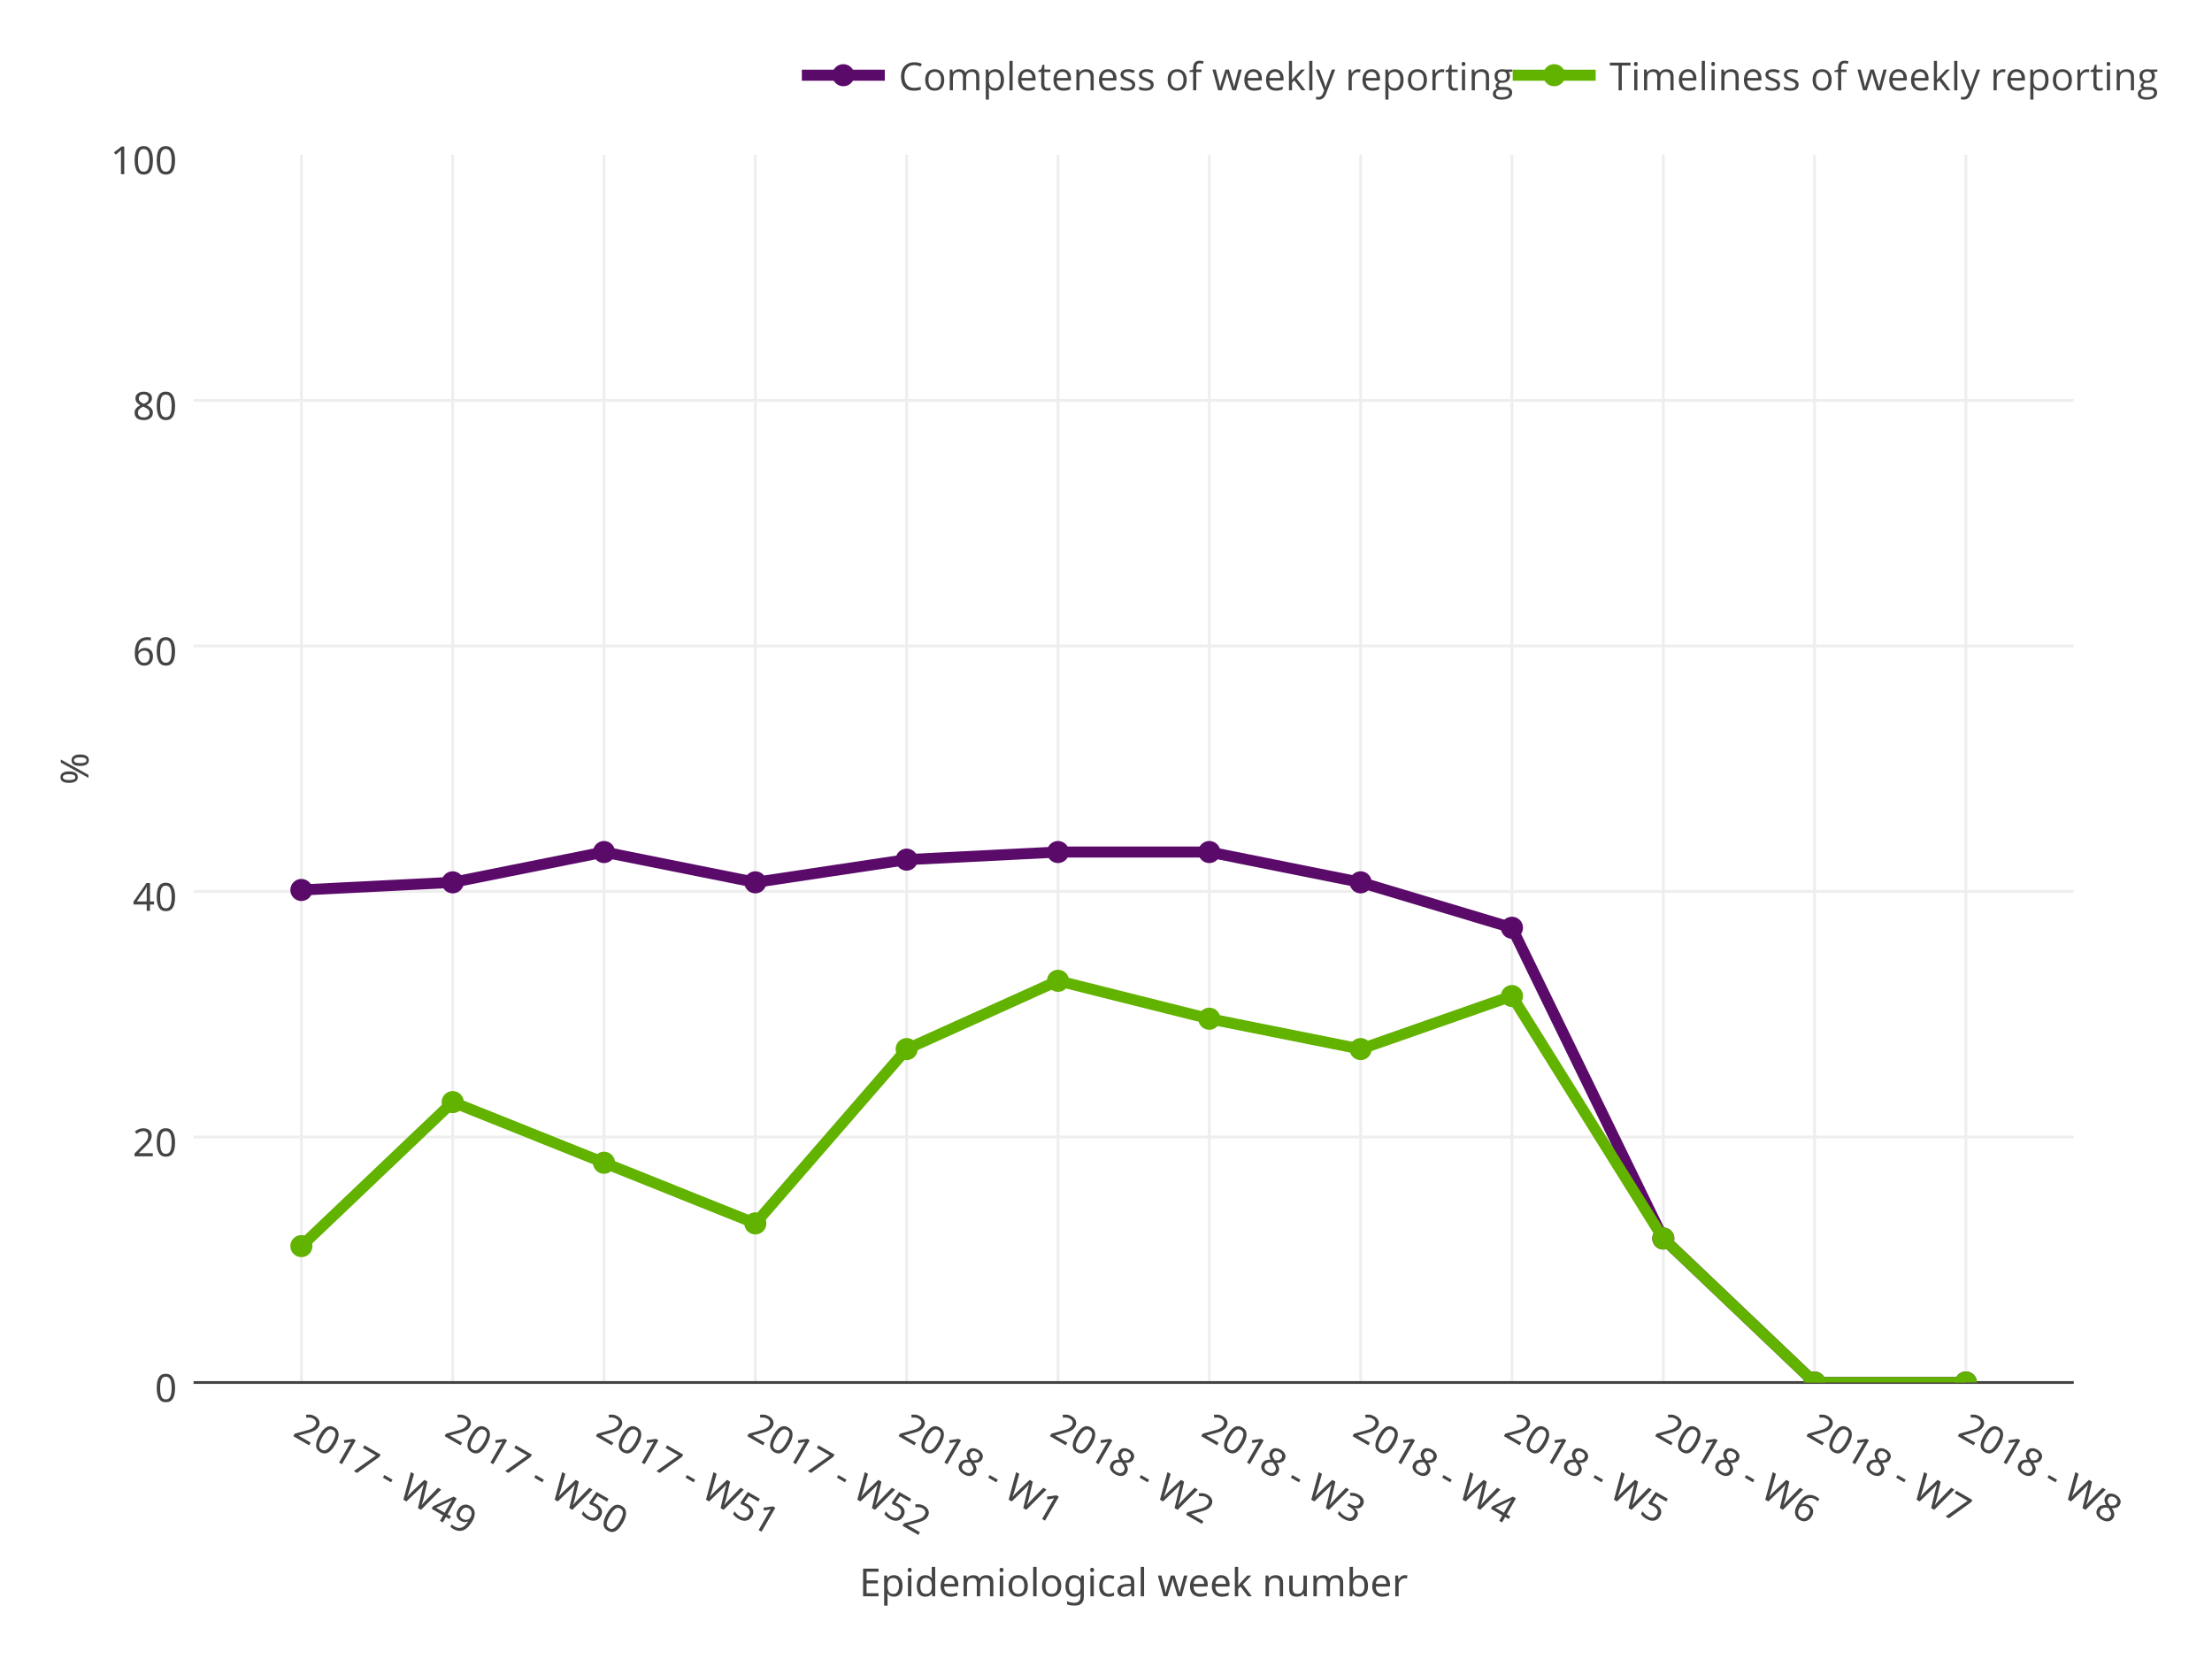
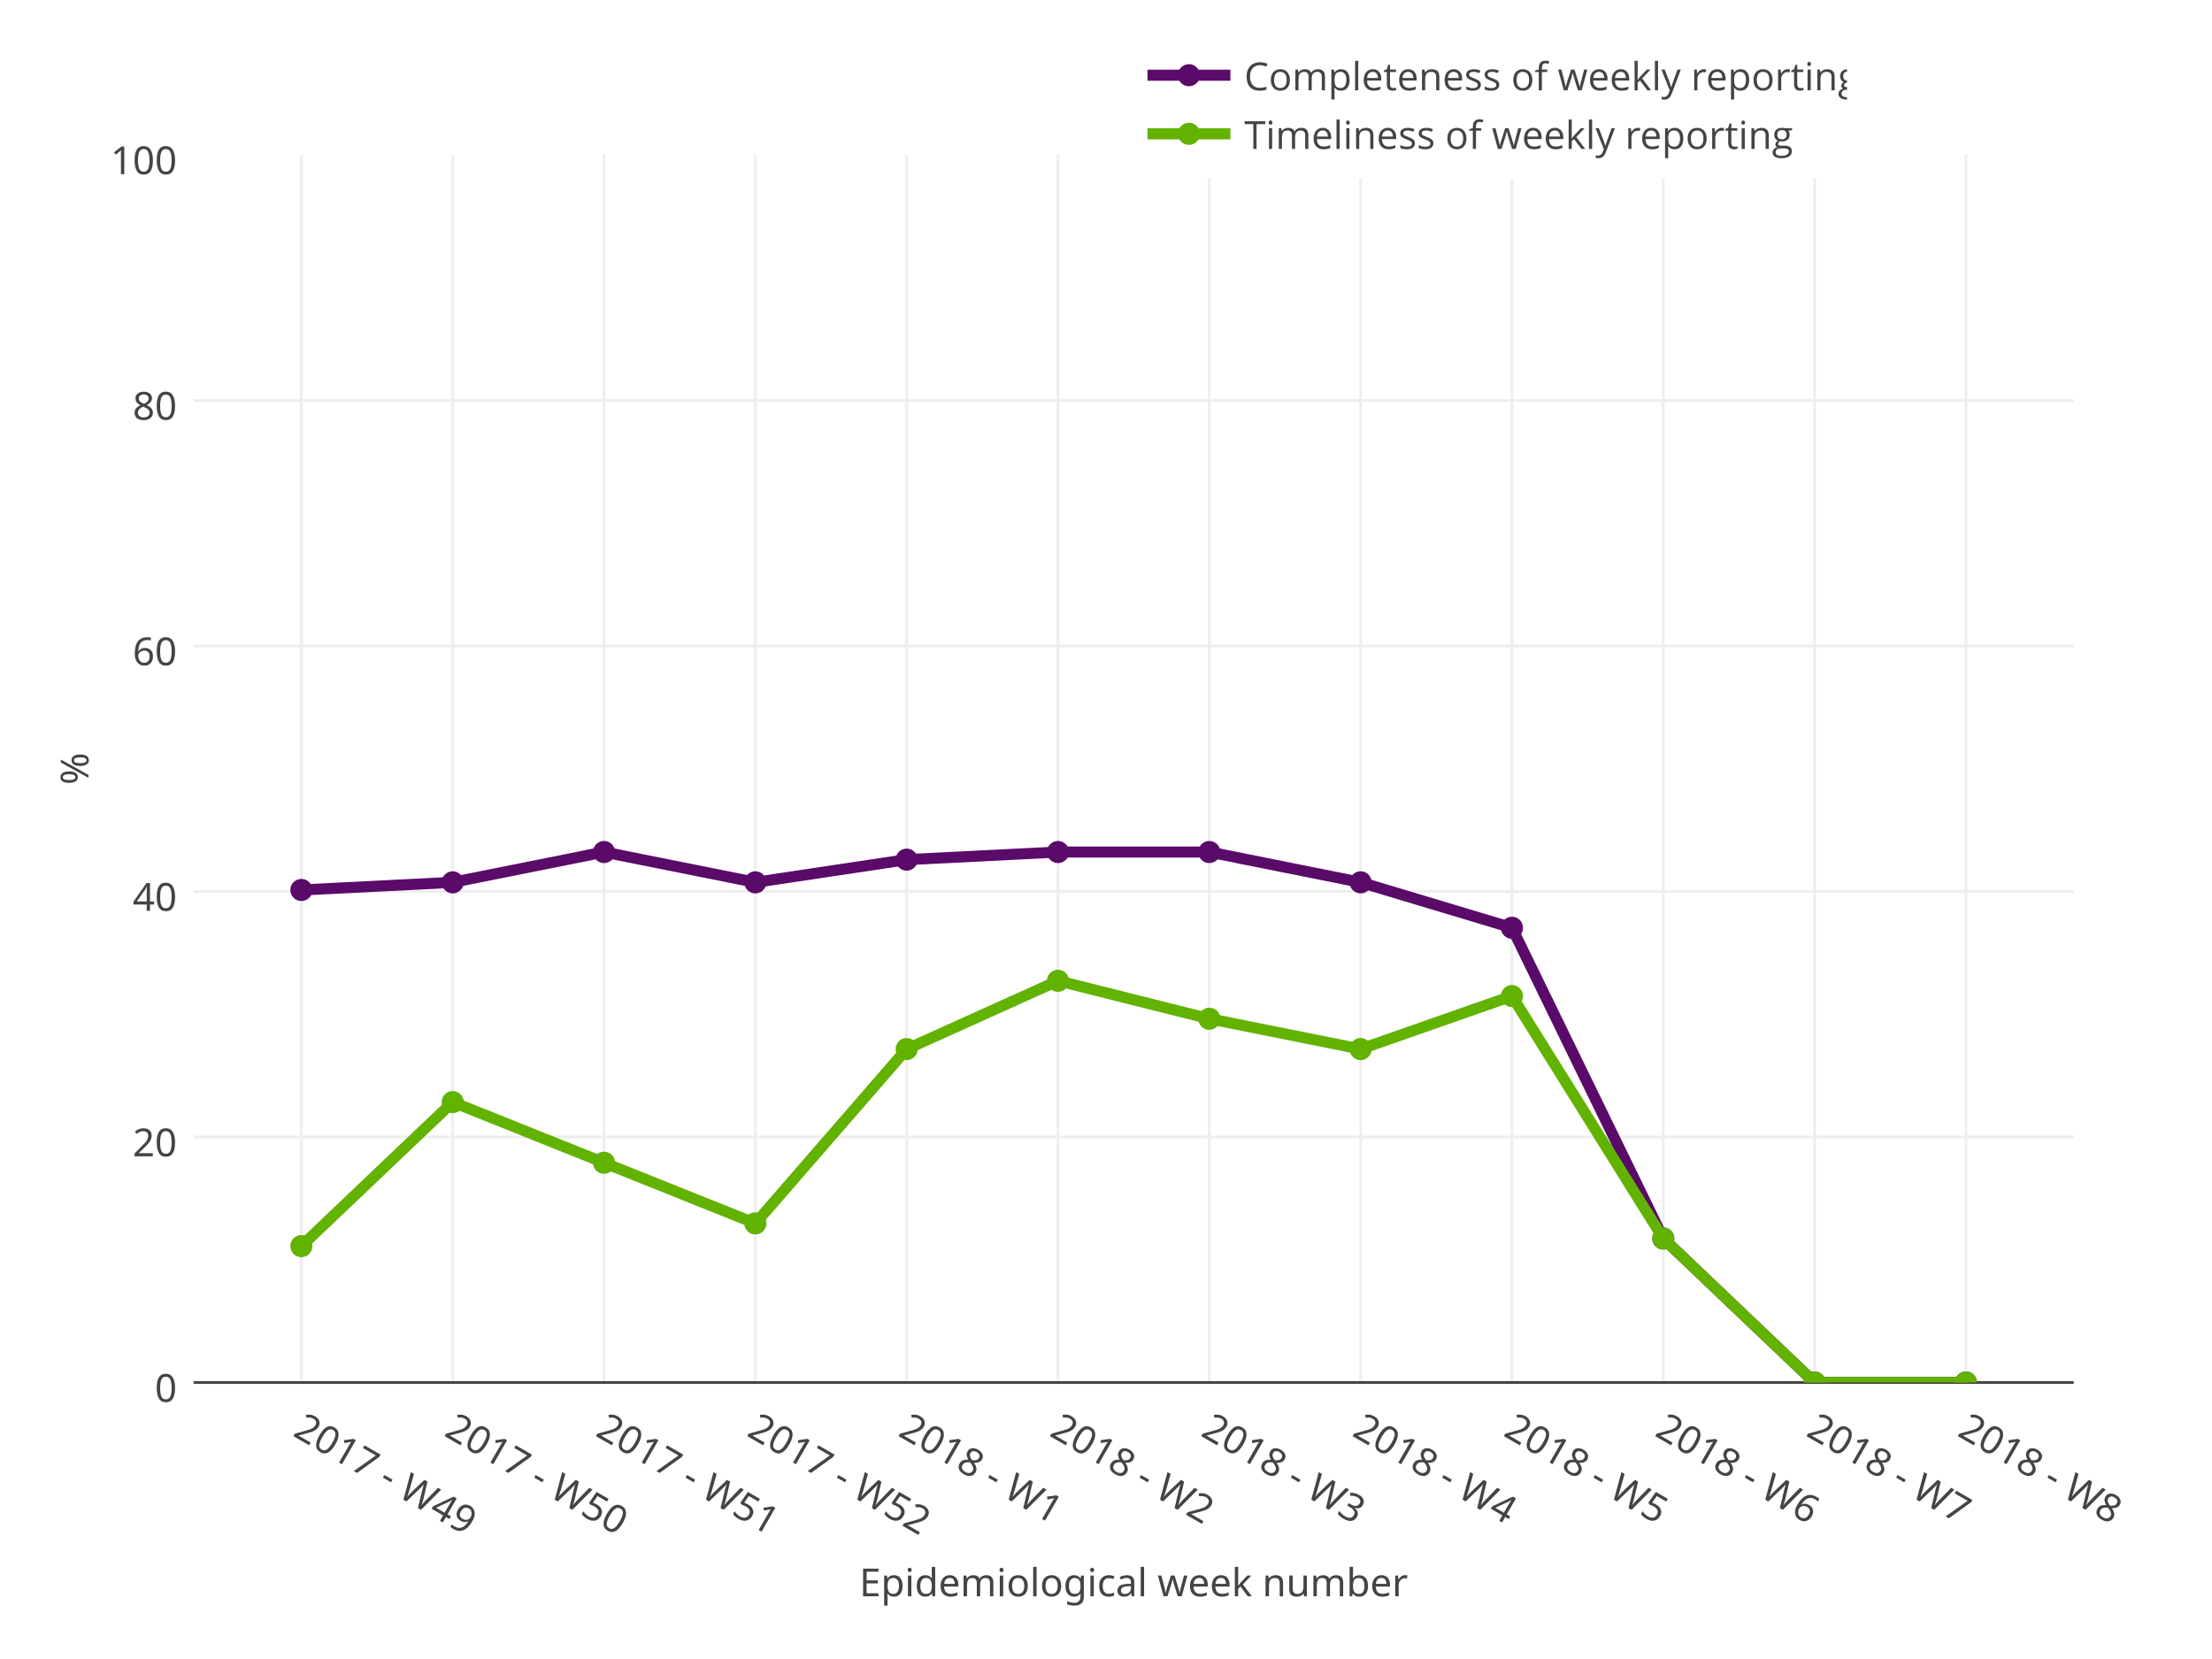
<svg xmlns="http://www.w3.org/2000/svg" class="main-svg" width="800" height="600" style="">
  <rect x="0" y="0" width="800" height="600" style="fill: rgb(255, 255, 255); fill-opacity: 1;" />
-   <defs id="defs-6a01bd">
+   <defs id="defs-4ac5e9">
    <g class="gradients" />
    <g class="clips">
-       <clipPath class="axesclip" id="clip6a01bdx">
+       <clipPath class="axesclip" id="clip4ac5e9x">
        <rect x="70" y="0" width="680" height="600" />
      </clipPath>
-       <clipPath class="axesclip" id="clip6a01bdy">
+       <clipPath class="axesclip" id="clip4ac5e9y">
        <rect x="0" y="56" width="800" height="444" />
      </clipPath>
-       <clipPath class="axesclip" id="clip6a01bdxy">
+       <clipPath class="axesclip" id="clip4ac5e9xy">
        <rect x="70" y="56" width="680" height="444" />
      </clipPath>
-       <clipPath class="plotclip" id="clip6a01bdxyplot">
+       <clipPath class="plotclip" id="clip4ac5e9xyplot">
        <rect width="680" height="444" />
      </clipPath>
    </g>
  </defs>
  <g class="bglayer">
    <rect class="bg" x="66" y="52" width="688" height="452" style="fill: rgb(255, 255, 255); fill-opacity: 1; stroke-width: 0;" />
  </g>
  <g class="layer-below">
    <g class="imagelayer" />
    <g class="shapelayer" />
  </g>
  <g class="cartesianlayer">
    <g class="subplot xy">
      <g class="layer-subplot">
        <g class="shapelayer" />
        <g class="imagelayer" />
      </g>
      <g class="gridlayer" transform="translate(70,56)">
        <path class="xgrid crisp" d="M0,0v444" transform="translate(39,0)" style="stroke: rgb(238, 238, 238); stroke-opacity: 1; stroke-width: 1px;" />
        <path class="xgrid crisp" d="M0,0v444" transform="translate(93.73,0)" style="stroke: rgb(238, 238, 238); stroke-opacity: 1; stroke-width: 1px;" />
        <path class="xgrid crisp" d="M0,0v444" transform="translate(148.45,0)" style="stroke: rgb(238, 238, 238); stroke-opacity: 1; stroke-width: 1px;" />
        <path class="xgrid crisp" d="M0,0v444" transform="translate(203.18,0)" style="stroke: rgb(238, 238, 238); stroke-opacity: 1; stroke-width: 1px;" />
        <path class="xgrid crisp" d="M0,0v444" transform="translate(257.91,0)" style="stroke: rgb(238, 238, 238); stroke-opacity: 1; stroke-width: 1px;" />
        <path class="xgrid crisp" d="M0,0v444" transform="translate(312.64,0)" style="stroke: rgb(238, 238, 238); stroke-opacity: 1; stroke-width: 1px;" />
        <path class="xgrid crisp" d="M0,0v444" transform="translate(367.36,0)" style="stroke: rgb(238, 238, 238); stroke-opacity: 1; stroke-width: 1px;" />
        <path class="xgrid crisp" d="M0,0v444" transform="translate(422.09,0)" style="stroke: rgb(238, 238, 238); stroke-opacity: 1; stroke-width: 1px;" />
        <path class="xgrid crisp" d="M0,0v444" transform="translate(476.82,0)" style="stroke: rgb(238, 238, 238); stroke-opacity: 1; stroke-width: 1px;" />
        <path class="xgrid crisp" d="M0,0v444" transform="translate(531.55,0)" style="stroke: rgb(238, 238, 238); stroke-opacity: 1; stroke-width: 1px;" />
        <path class="xgrid crisp" d="M0,0v444" transform="translate(586.27,0)" style="stroke: rgb(238, 238, 238); stroke-opacity: 1; stroke-width: 1px;" />
        <path class="xgrid crisp" d="M0,0v444" transform="translate(641,0)" style="stroke: rgb(238, 238, 238); stroke-opacity: 1; stroke-width: 1px;" />
        <path class="ygrid crisp" d="M0,0h680" transform="translate(0,355.2)" style="stroke: rgb(238, 238, 238); stroke-opacity: 1; stroke-width: 1px;" />
        <path class="ygrid crisp" d="M0,0h680" transform="translate(0,266.4)" style="stroke: rgb(238, 238, 238); stroke-opacity: 1; stroke-width: 1px;" />
        <path class="ygrid crisp" d="M0,0h680" transform="translate(0,177.6)" style="stroke: rgb(238, 238, 238); stroke-opacity: 1; stroke-width: 1px;" />
        <path class="ygrid crisp" d="M0,0h680" transform="translate(0,88.8)" style="stroke: rgb(238, 238, 238); stroke-opacity: 1; stroke-width: 1px;" />
      </g>
      <g class="overgrid" />
      <g class="zerolinelayer" transform="translate(70,56)">
        <path class="yzl zl crisp" d="M0,0h680" transform="translate(0,444)" style="stroke: rgb(68, 68, 68); stroke-opacity: 1; stroke-width: 1px;" />
      </g>
      <g class="overzero" />
-       <g class="plot" transform="translate(70, 56)" clip-path="url(#clip6a01bdxyplot)">
+       <g class="plot" transform="translate(70, 56)" clip-path="url(#clip4ac5e9xyplot)">
        <g class="imagelayer" />
        <g class="maplayer" />
        <g class="barlayer" />
        <g class="carpetlayer" />
        <g class="boxlayer" />
        <g class="scatterlayer">
-           <g class="trace scatter tracefc9c34" style="stroke-miterlimit: 2; opacity: 1;">
+           <g class="trace scatter trace8a2c9e" style="stroke-miterlimit: 2; opacity: 1;">
            <path class="js-line" d="M39,265.87L93.73,263.11L148.45,252.15L203.18,263.11L257.91,254.9L312.64,252.15L367.36,252.15L422.09,263.11L476.82,279.54L531.55,391.92L586.27,444L641,444" style="vector-effect: non-scaling-stroke; fill: none; stroke: rgb(90, 10, 105); stroke-opacity: 1; stroke-width: 4px; opacity: 1;" />
            <g class="points">
              <path class="point" d="M4,0A4,4 0 1,1 0,-4A4,4 0 0,1 4,0Z" transform="translate(39,265.87)" style="opacity: 1; stroke-width: 0px; fill: rgb(90, 10, 105); fill-opacity: 1;" />
              <path class="point" d="M4,0A4,4 0 1,1 0,-4A4,4 0 0,1 4,0Z" transform="translate(93.73,263.11)" style="opacity: 1; stroke-width: 0px; fill: rgb(90, 10, 105); fill-opacity: 1;" />
              <path class="point" d="M4,0A4,4 0 1,1 0,-4A4,4 0 0,1 4,0Z" transform="translate(148.45,252.15)" style="opacity: 1; stroke-width: 0px; fill: rgb(90, 10, 105); fill-opacity: 1;" />
              <path class="point" d="M4,0A4,4 0 1,1 0,-4A4,4 0 0,1 4,0Z" transform="translate(203.18,263.11)" style="opacity: 1; stroke-width: 0px; fill: rgb(90, 10, 105); fill-opacity: 1;" />
              <path class="point" d="M4,0A4,4 0 1,1 0,-4A4,4 0 0,1 4,0Z" transform="translate(257.91,254.9)" style="opacity: 1; stroke-width: 0px; fill: rgb(90, 10, 105); fill-opacity: 1;" />
              <path class="point" d="M4,0A4,4 0 1,1 0,-4A4,4 0 0,1 4,0Z" transform="translate(312.64,252.15)" style="opacity: 1; stroke-width: 0px; fill: rgb(90, 10, 105); fill-opacity: 1;" />
              <path class="point" d="M4,0A4,4 0 1,1 0,-4A4,4 0 0,1 4,0Z" transform="translate(367.36,252.15)" style="opacity: 1; stroke-width: 0px; fill: rgb(90, 10, 105); fill-opacity: 1;" />
              <path class="point" d="M4,0A4,4 0 1,1 0,-4A4,4 0 0,1 4,0Z" transform="translate(422.09,263.11)" style="opacity: 1; stroke-width: 0px; fill: rgb(90, 10, 105); fill-opacity: 1;" />
              <path class="point" d="M4,0A4,4 0 1,1 0,-4A4,4 0 0,1 4,0Z" transform="translate(476.82,279.54)" style="opacity: 1; stroke-width: 0px; fill: rgb(90, 10, 105); fill-opacity: 1;" />
              <path class="point" d="M4,0A4,4 0 1,1 0,-4A4,4 0 0,1 4,0Z" transform="translate(531.55,391.92)" style="opacity: 1; stroke-width: 0px; fill: rgb(90, 10, 105); fill-opacity: 1;" />
              <path class="point" d="M4,0A4,4 0 1,1 0,-4A4,4 0 0,1 4,0Z" transform="translate(586.27,444)" style="opacity: 1; stroke-width: 0px; fill: rgb(90, 10, 105); fill-opacity: 1;" />
              <path class="point" d="M4,0A4,4 0 1,1 0,-4A4,4 0 0,1 4,0Z" transform="translate(641,444)" style="opacity: 1; stroke-width: 0px; fill: rgb(90, 10, 105); fill-opacity: 1;" />
            </g>
          </g>
-           <g class="trace scatter traceef72d4" style="stroke-miterlimit: 2; opacity: 1;">
+           <g class="trace scatter trace641207" style="stroke-miterlimit: 2; opacity: 1;">
            <path class="js-line" d="M39,394.67L93.73,342.59L148.45,364.52L203.18,386.46L257.91,323.41L312.64,298.72L367.36,312.44L422.09,323.41L476.82,304.23L531.55,391.92L586.27,444L641,444" style="vector-effect: non-scaling-stroke; fill: none; stroke: rgb(98, 178, 0); stroke-opacity: 1; stroke-width: 4px; opacity: 1;" />
            <g class="points">
              <path class="point" d="M4,0A4,4 0 1,1 0,-4A4,4 0 0,1 4,0Z" transform="translate(39,394.67)" style="opacity: 1; stroke-width: 0px; fill: rgb(98, 178, 0); fill-opacity: 1;" />
              <path class="point" d="M4,0A4,4 0 1,1 0,-4A4,4 0 0,1 4,0Z" transform="translate(93.73,342.59)" style="opacity: 1; stroke-width: 0px; fill: rgb(98, 178, 0); fill-opacity: 1;" />
              <path class="point" d="M4,0A4,4 0 1,1 0,-4A4,4 0 0,1 4,0Z" transform="translate(148.45,364.52)" style="opacity: 1; stroke-width: 0px; fill: rgb(98, 178, 0); fill-opacity: 1;" />
              <path class="point" d="M4,0A4,4 0 1,1 0,-4A4,4 0 0,1 4,0Z" transform="translate(203.18,386.46)" style="opacity: 1; stroke-width: 0px; fill: rgb(98, 178, 0); fill-opacity: 1;" />
              <path class="point" d="M4,0A4,4 0 1,1 0,-4A4,4 0 0,1 4,0Z" transform="translate(257.91,323.41)" style="opacity: 1; stroke-width: 0px; fill: rgb(98, 178, 0); fill-opacity: 1;" />
              <path class="point" d="M4,0A4,4 0 1,1 0,-4A4,4 0 0,1 4,0Z" transform="translate(312.64,298.72)" style="opacity: 1; stroke-width: 0px; fill: rgb(98, 178, 0); fill-opacity: 1;" />
              <path class="point" d="M4,0A4,4 0 1,1 0,-4A4,4 0 0,1 4,0Z" transform="translate(367.36,312.44)" style="opacity: 1; stroke-width: 0px; fill: rgb(98, 178, 0); fill-opacity: 1;" />
              <path class="point" d="M4,0A4,4 0 1,1 0,-4A4,4 0 0,1 4,0Z" transform="translate(422.09,323.41)" style="opacity: 1; stroke-width: 0px; fill: rgb(98, 178, 0); fill-opacity: 1;" />
              <path class="point" d="M4,0A4,4 0 1,1 0,-4A4,4 0 0,1 4,0Z" transform="translate(476.82,304.23)" style="opacity: 1; stroke-width: 0px; fill: rgb(98, 178, 0); fill-opacity: 1;" />
              <path class="point" d="M4,0A4,4 0 1,1 0,-4A4,4 0 0,1 4,0Z" transform="translate(531.55,391.92)" style="opacity: 1; stroke-width: 0px; fill: rgb(98, 178, 0); fill-opacity: 1;" />
              <path class="point" d="M4,0A4,4 0 1,1 0,-4A4,4 0 0,1 4,0Z" transform="translate(586.27,444)" style="opacity: 1; stroke-width: 0px; fill: rgb(98, 178, 0); fill-opacity: 1;" />
              <path class="point" d="M4,0A4,4 0 1,1 0,-4A4,4 0 0,1 4,0Z" transform="translate(641,444)" style="opacity: 1; stroke-width: 0px; fill: rgb(98, 178, 0); fill-opacity: 1;" />
            </g>
          </g>
        </g>
      </g>
      <g class="overplot" />
      <path class="xlines crisp" transform="translate(70,56)" d="M-5,448.5h690" style="fill: none; stroke-width: 1px; stroke: rgb(0, 0, 0); stroke-opacity: 0;" />
      <path class="ylines crisp" transform="translate(70,56)" d="M-4.5,-5v453" stroke-width="1px" style="fill: none; stroke: rgb(0, 0, 0); stroke-opacity: 0;" />
      <g class="overlines" />
      <g class="xaxislayer" transform="translate(70,56)">
        <g class="xtick" data-bb="109">
          <text text-anchor="start" x="0" y="464" transform="translate(39,0) rotate(30,0,457)" style="font-family: 'sans serif'; font-size: 14px; fill: rgb(68, 68, 68); fill-opacity: 1; visibility: visible; white-space: pre;" data-bb="96">2017 - W49</text>
        </g>
        <g class="xtick" data-bb="110">
          <text text-anchor="start" x="0" y="464" transform="translate(93.73,0) rotate(30,0,457)" style="font-family: 'sans serif'; font-size: 14px; fill: rgb(68, 68, 68); fill-opacity: 1; visibility: visible; white-space: pre;" data-bb="97">2017 - W50</text>
        </g>
        <g class="xtick" data-bb="111">
          <text text-anchor="start" x="0" y="464" transform="translate(148.45,0) rotate(30,0,457)" style="font-family: 'sans serif'; font-size: 14px; fill: rgb(68, 68, 68); fill-opacity: 1; visibility: visible; white-space: pre;" data-bb="98">2017 - W51</text>
        </g>
        <g class="xtick" data-bb="112">
          <text text-anchor="start" x="0" y="464" transform="translate(203.18,0) rotate(30,0,457)" style="font-family: 'sans serif'; font-size: 14px; fill: rgb(68, 68, 68); fill-opacity: 1; visibility: visible; white-space: pre;" data-bb="99">2017 - W52</text>
        </g>
        <g class="xtick" data-bb="113">
          <text text-anchor="start" x="0" y="464" transform="translate(257.91,0) rotate(30,0,457)" style="font-family: 'sans serif'; font-size: 14px; fill: rgb(68, 68, 68); fill-opacity: 1; visibility: visible; white-space: pre;" data-bb="100">2018 - W1</text>
        </g>
        <g class="xtick" data-bb="114">
          <text text-anchor="start" x="0" y="464" transform="translate(312.64,0) rotate(30,0,457)" style="font-family: 'sans serif'; font-size: 14px; fill: rgb(68, 68, 68); fill-opacity: 1; visibility: visible; white-space: pre;" data-bb="101">2018 - W2</text>
        </g>
        <g class="xtick" data-bb="115">
          <text text-anchor="start" x="0" y="464" transform="translate(367.36,0) rotate(30,0,457)" style="font-family: 'sans serif'; font-size: 14px; fill: rgb(68, 68, 68); fill-opacity: 1; visibility: visible; white-space: pre;" data-bb="102">2018 - W3</text>
        </g>
        <g class="xtick" data-bb="116">
          <text text-anchor="start" x="0" y="464" transform="translate(422.09,0) rotate(30,0,457)" style="font-family: 'sans serif'; font-size: 14px; fill: rgb(68, 68, 68); fill-opacity: 1; visibility: visible; white-space: pre;" data-bb="103">2018 - W4</text>
        </g>
        <g class="xtick" data-bb="117">
          <text text-anchor="start" x="0" y="464" transform="translate(476.82,0) rotate(30,0,457)" style="font-family: 'sans serif'; font-size: 14px; fill: rgb(68, 68, 68); fill-opacity: 1; visibility: visible; white-space: pre;" data-bb="104">2018 - W5</text>
        </g>
        <g class="xtick" data-bb="118">
          <text text-anchor="start" x="0" y="464" transform="translate(531.55,0) rotate(30,0,457)" style="font-family: 'sans serif'; font-size: 14px; fill: rgb(68, 68, 68); fill-opacity: 1; visibility: visible; white-space: pre;" data-bb="105">2018 - W6</text>
        </g>
        <g class="xtick" data-bb="119">
          <text text-anchor="start" x="0" y="464" transform="translate(586.27,0) rotate(30,0,457)" style="font-family: 'sans serif'; font-size: 14px; fill: rgb(68, 68, 68); fill-opacity: 1; visibility: visible; white-space: pre;" data-bb="106">2018 - W7</text>
        </g>
        <g class="xtick" data-bb="120">
          <text text-anchor="start" x="0" y="464" transform="translate(641,0) rotate(30,0,457)" style="font-family: 'sans serif'; font-size: 14px; fill: rgb(68, 68, 68); fill-opacity: 1; visibility: visible; white-space: pre;" data-bb="107">2018 - W8</text>
        </g>
      </g>
      <g class="yaxislayer" transform="translate(70,56)">
        <g class="ytick" data-bb="122">
          <text text-anchor="end" x="-6" y="7" transform="translate(0,444)" style="font-family: 'sans serif'; font-size: 14px; fill: rgb(68, 68, 68); fill-opacity: 1; visibility: visible; white-space: pre;">0</text>
        </g>
        <g class="ytick" data-bb="123">
          <text text-anchor="end" x="-6" y="7" transform="translate(0,355.2)" style="font-family: 'sans serif'; font-size: 14px; fill: rgb(68, 68, 68); fill-opacity: 1; visibility: visible; white-space: pre;">20</text>
        </g>
        <g class="ytick" data-bb="124">
          <text text-anchor="end" x="-6" y="7" transform="translate(0,266.4)" style="font-family: 'sans serif'; font-size: 14px; fill: rgb(68, 68, 68); fill-opacity: 1; visibility: visible; white-space: pre;">40</text>
        </g>
        <g class="ytick" data-bb="125">
          <text text-anchor="end" x="-6" y="7" transform="translate(0,177.6)" style="font-family: 'sans serif'; font-size: 14px; fill: rgb(68, 68, 68); fill-opacity: 1; visibility: visible; white-space: pre;">60</text>
        </g>
        <g class="ytick" data-bb="126">
          <text text-anchor="end" x="-6" y="7" transform="translate(0,88.8)" style="font-family: 'sans serif'; font-size: 14px; fill: rgb(68, 68, 68); fill-opacity: 1; visibility: visible; white-space: pre;">80</text>
        </g>
        <g class="ytick" data-bb="127">
          <text text-anchor="end" x="-6" y="7" transform="translate(0,0)" style="font-family: 'sans serif'; font-size: 14px; fill: rgb(68, 68, 68); fill-opacity: 1; visibility: visible; white-space: pre;">100</text>
        </g>
      </g>
      <g class="overaxes" />
    </g>
  </g>
  <g class="ternarylayer" />
  <g class="geolayer" />
  <g class="layer-above">
    <g class="imagelayer" />
    <g class="shapelayer" />
  </g>
  <g class="pielayer" />
  <g class="glimages" />
-   <defs id="topdefs-6a01bd">
-     <clipPath id="legend6a01bd">
-       <rect width="515" height="32" x="0" y="0" />
+   <defs id="topdefs-4ac5e9">
+     <clipPath id="legend4ac5e9">
+       <rect width="258" height="53" x="0" y="0" />
    </clipPath>
  </defs>
  <g class="infolayer">
    <g class="g-gtitle" />
    <g class="g-xtitle" data-bb="108" transform="translate(0,25.32422)">
      <text class="xtitle" x="410" y="552" text-anchor="middle" style="font-family: 'sans serif'; font-size: 14px; fill: rgb(68, 68, 68); opacity: 1; font-weight: normal; white-space: pre; visibility: visible;">Epidemiological week number</text>
    </g>
    <g class="g-ytitle" data-bb="121">
      <text class="ytitle" transform="rotate(-90,32,278) translate(0, 0)" x="32" y="278" text-anchor="middle" style="font-family: 'sans serif'; font-size: 14px; fill: rgb(68, 68, 68); opacity: 1; font-weight: normal; white-space: pre; visibility: visible;">%</text>
    </g>
-     <g class="legend" pointer-events="all" transform="translate(285, 11.6)">
-       <rect class="bg" shape-rendering="crispEdges" style="stroke: rgb(68, 68, 68); stroke-opacity: 1; fill: rgb(255, 255, 255); fill-opacity: 1; stroke-width: 0px;" width="515" height="32" x="0" y="0" />
-       <g class="scrollbox" transform="translate(0, 0)" clip-path="url(#legend6a01bd)">
+     <g class="legend" pointer-events="all" transform="translate(410, 11.6)">
+       <rect class="bg" shape-rendering="crispEdges" style="stroke: rgb(68, 68, 68); stroke-opacity: 1; fill: rgb(255, 255, 255); fill-opacity: 1; stroke-width: 0px;" width="258" height="53" x="0" y="0" />
+       <g class="scrollbox" transform="translate(0, 0)" clip-path="url(#legend4ac5e9)">
        <g class="groups">
          <g class="traces" transform="translate(0, 15.6)" style="opacity: 1;">
            <g class="layers" style="opacity: 1;">
              <g class="legendfill" />
              <g class="legendlines">
                <path class="js-line" d="M5,0h30" style="fill: none; stroke: rgb(90, 10, 105); stroke-opacity: 1; stroke-width: 4px;" />
              </g>
              <g class="legendsymbols">
                <g class="legendpoints">
                  <path class="scatterpts" transform="translate(20,0)" d="M4,0A4,4 0 1,1 0,-4A4,4 0 0,1 4,0Z" style="opacity: 1; stroke-width: 0px; fill: rgb(90, 10, 105); fill-opacity: 1;" />
                </g>
              </g>
            </g>
            <text class="legendtext user-select-none" x="40" y="5.46" style="text-anchor: start; font-family: 'Open Sans', verdana, arial, sans-serif; font-size: 14px; fill: rgb(68, 68, 68); fill-opacity: 1; white-space: pre; visibility: visible;" data-bb="128">Completeness of weekly reporting</text>
-             <rect class="legendtoggle" pointer-events="all" style="cursor: pointer; fill: rgb(0, 0, 0); fill-opacity: 0;" x="0" y="-10.6" width="515" height="21.2" />
-           </g>
-           <g class="traces" transform="translate(257.0938, 15.6)" style="opacity: 1;">
+             <rect class="legendtoggle" pointer-events="all" style="cursor: pointer; fill: rgb(0, 0, 0); fill-opacity: 0;" x="0" y="-10.6" width="298" height="21.2" />
+           </g>
+           <g class="traces" transform="translate(0, 36.8)" style="opacity: 1;">
            <g class="layers" style="opacity: 1;">
              <g class="legendfill" />
              <g class="legendlines">
                <path class="js-line" d="M5,0h30" style="fill: none; stroke: rgb(98, 178, 0); stroke-opacity: 1; stroke-width: 4px;" />
              </g>
              <g class="legendsymbols">
                <g class="legendpoints">
                  <path class="scatterpts" transform="translate(20,0)" d="M4,0A4,4 0 1,1 0,-4A4,4 0 0,1 4,0Z" style="opacity: 1; stroke-width: 0px; fill: rgb(98, 178, 0); fill-opacity: 1;" />
                </g>
              </g>
            </g>
            <text class="legendtext user-select-none" x="40" y="5.46" style="text-anchor: start; font-family: 'Open Sans', verdana, arial, sans-serif; font-size: 14px; fill: rgb(68, 68, 68); fill-opacity: 1; white-space: pre; visibility: visible;" data-bb="129">Timeliness of weekly reporting</text>
-             <rect class="legendtoggle" pointer-events="all" x="0" y="-10.6" width="515" height="21.2" style="cursor: pointer; fill: rgb(0, 0, 0); fill-opacity: 0;" />
+             <rect class="legendtoggle" pointer-events="all" x="0" y="-10.6" width="298" height="21.2" style="cursor: pointer; fill: rgb(0, 0, 0); fill-opacity: 0;" />
          </g>
        </g>
      </g>
      <rect class="scrollbar" rx="20" ry="2" width="0" height="0" style="fill: rgb(128, 139, 164); fill-opacity: 1;" />
    </g>
  </g>
</svg>
